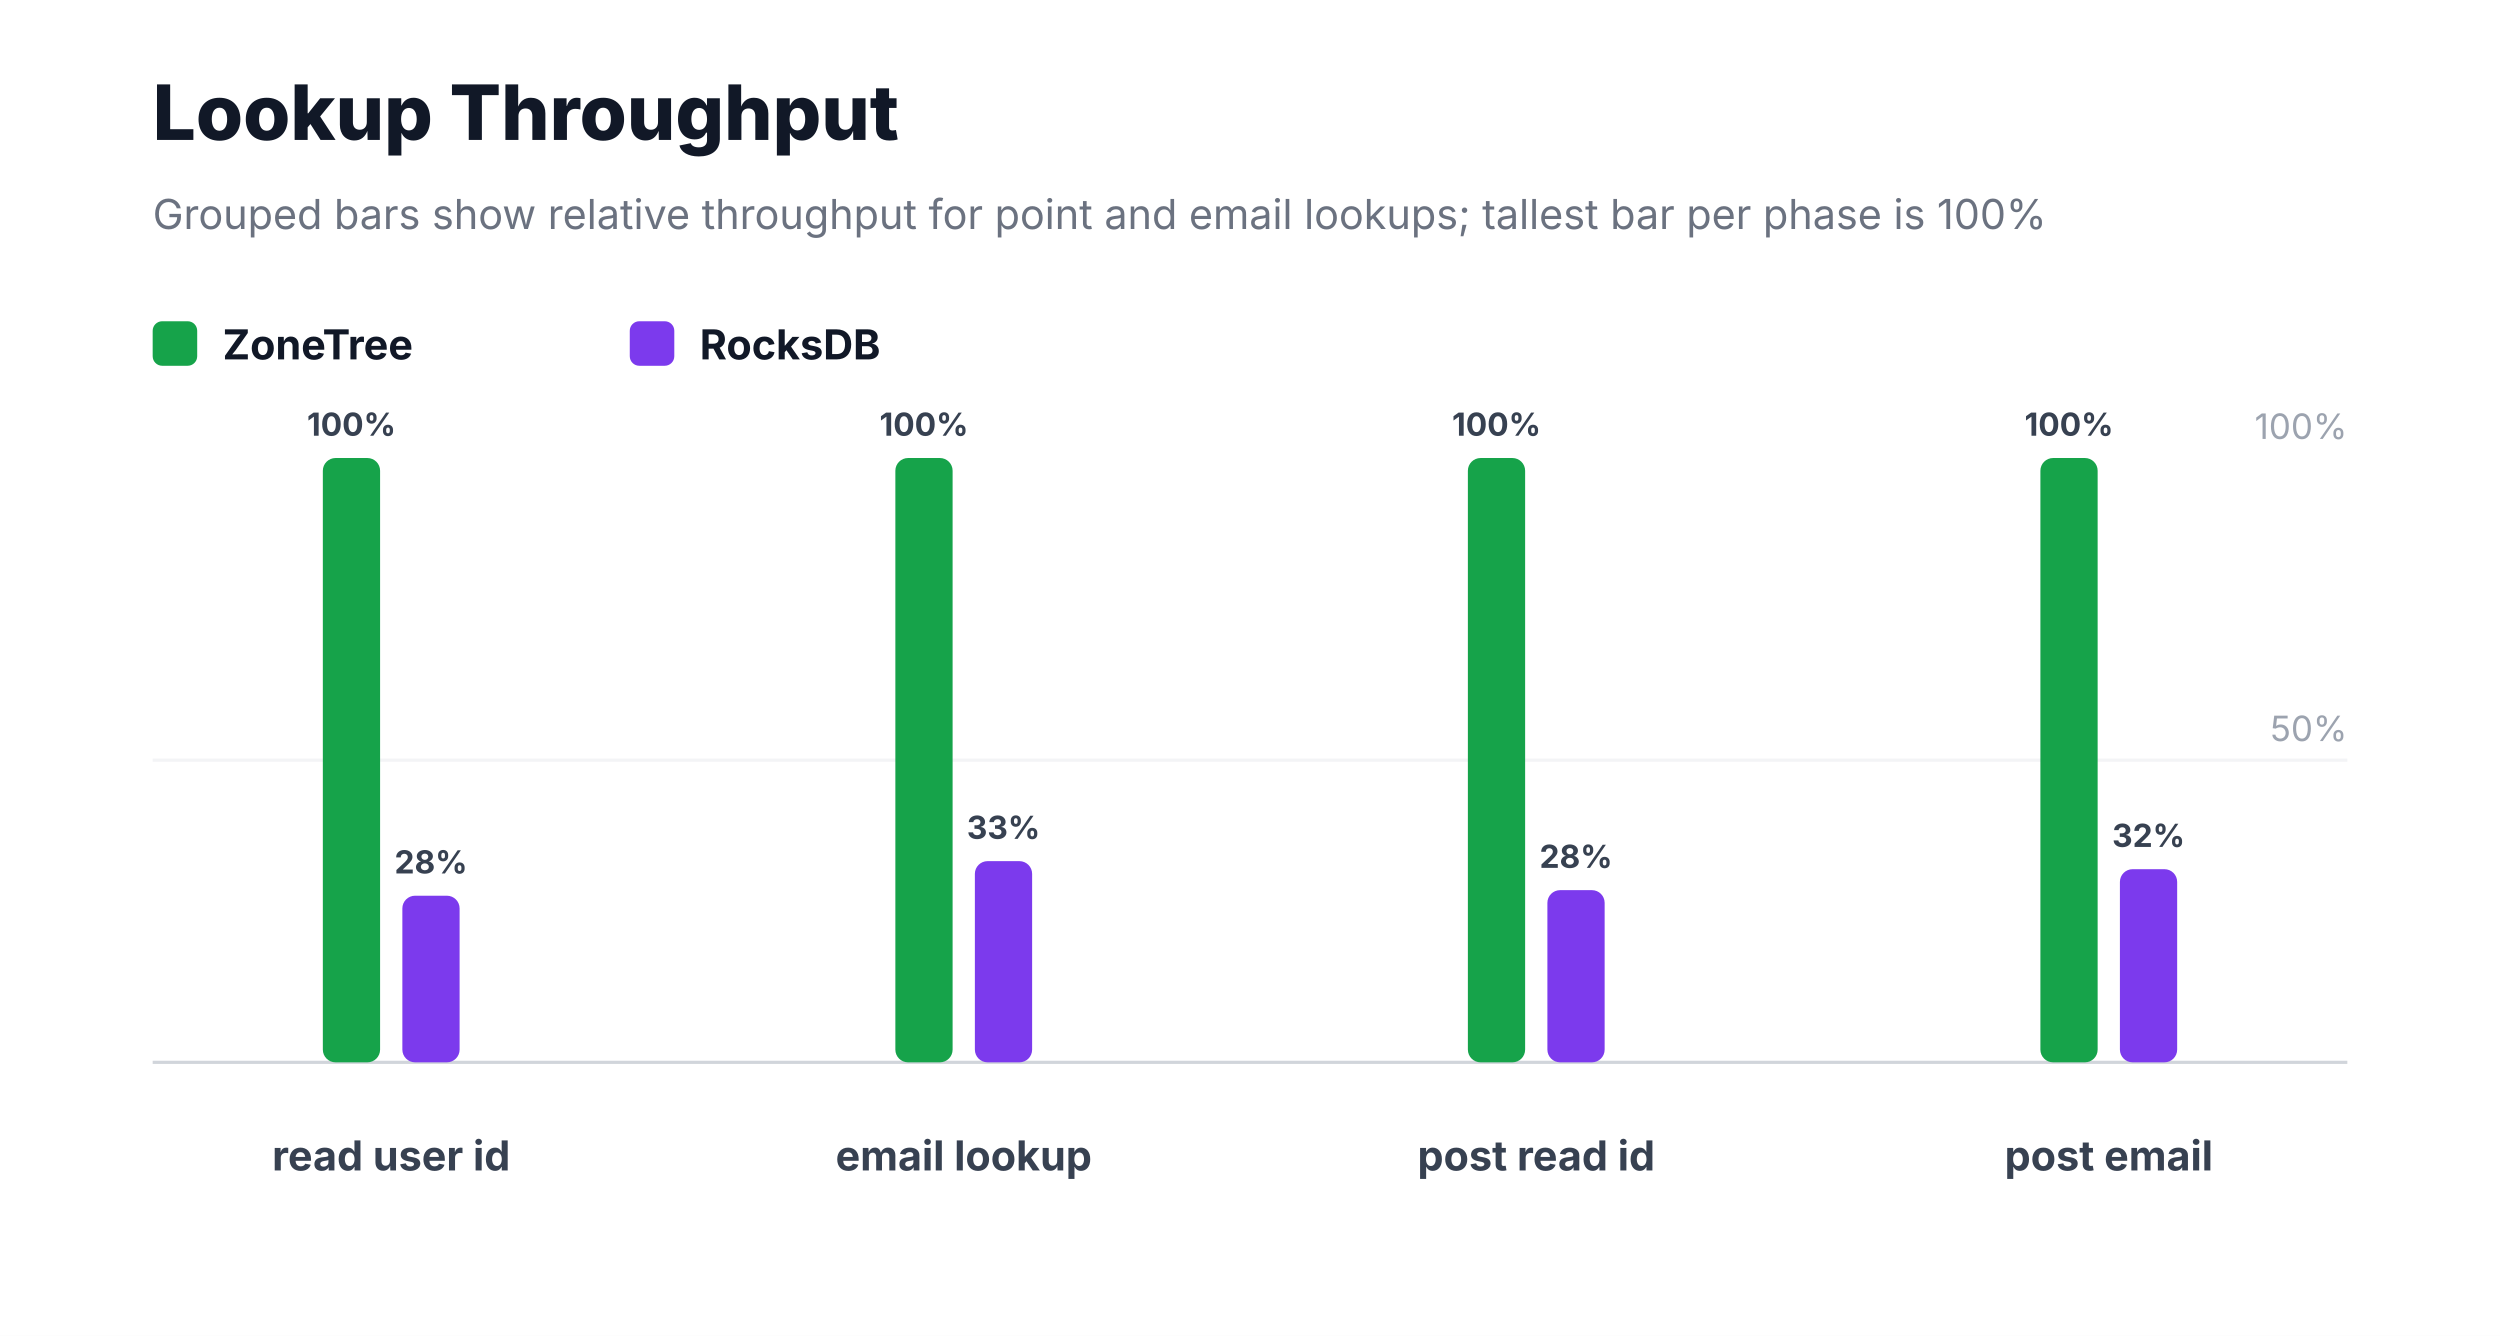
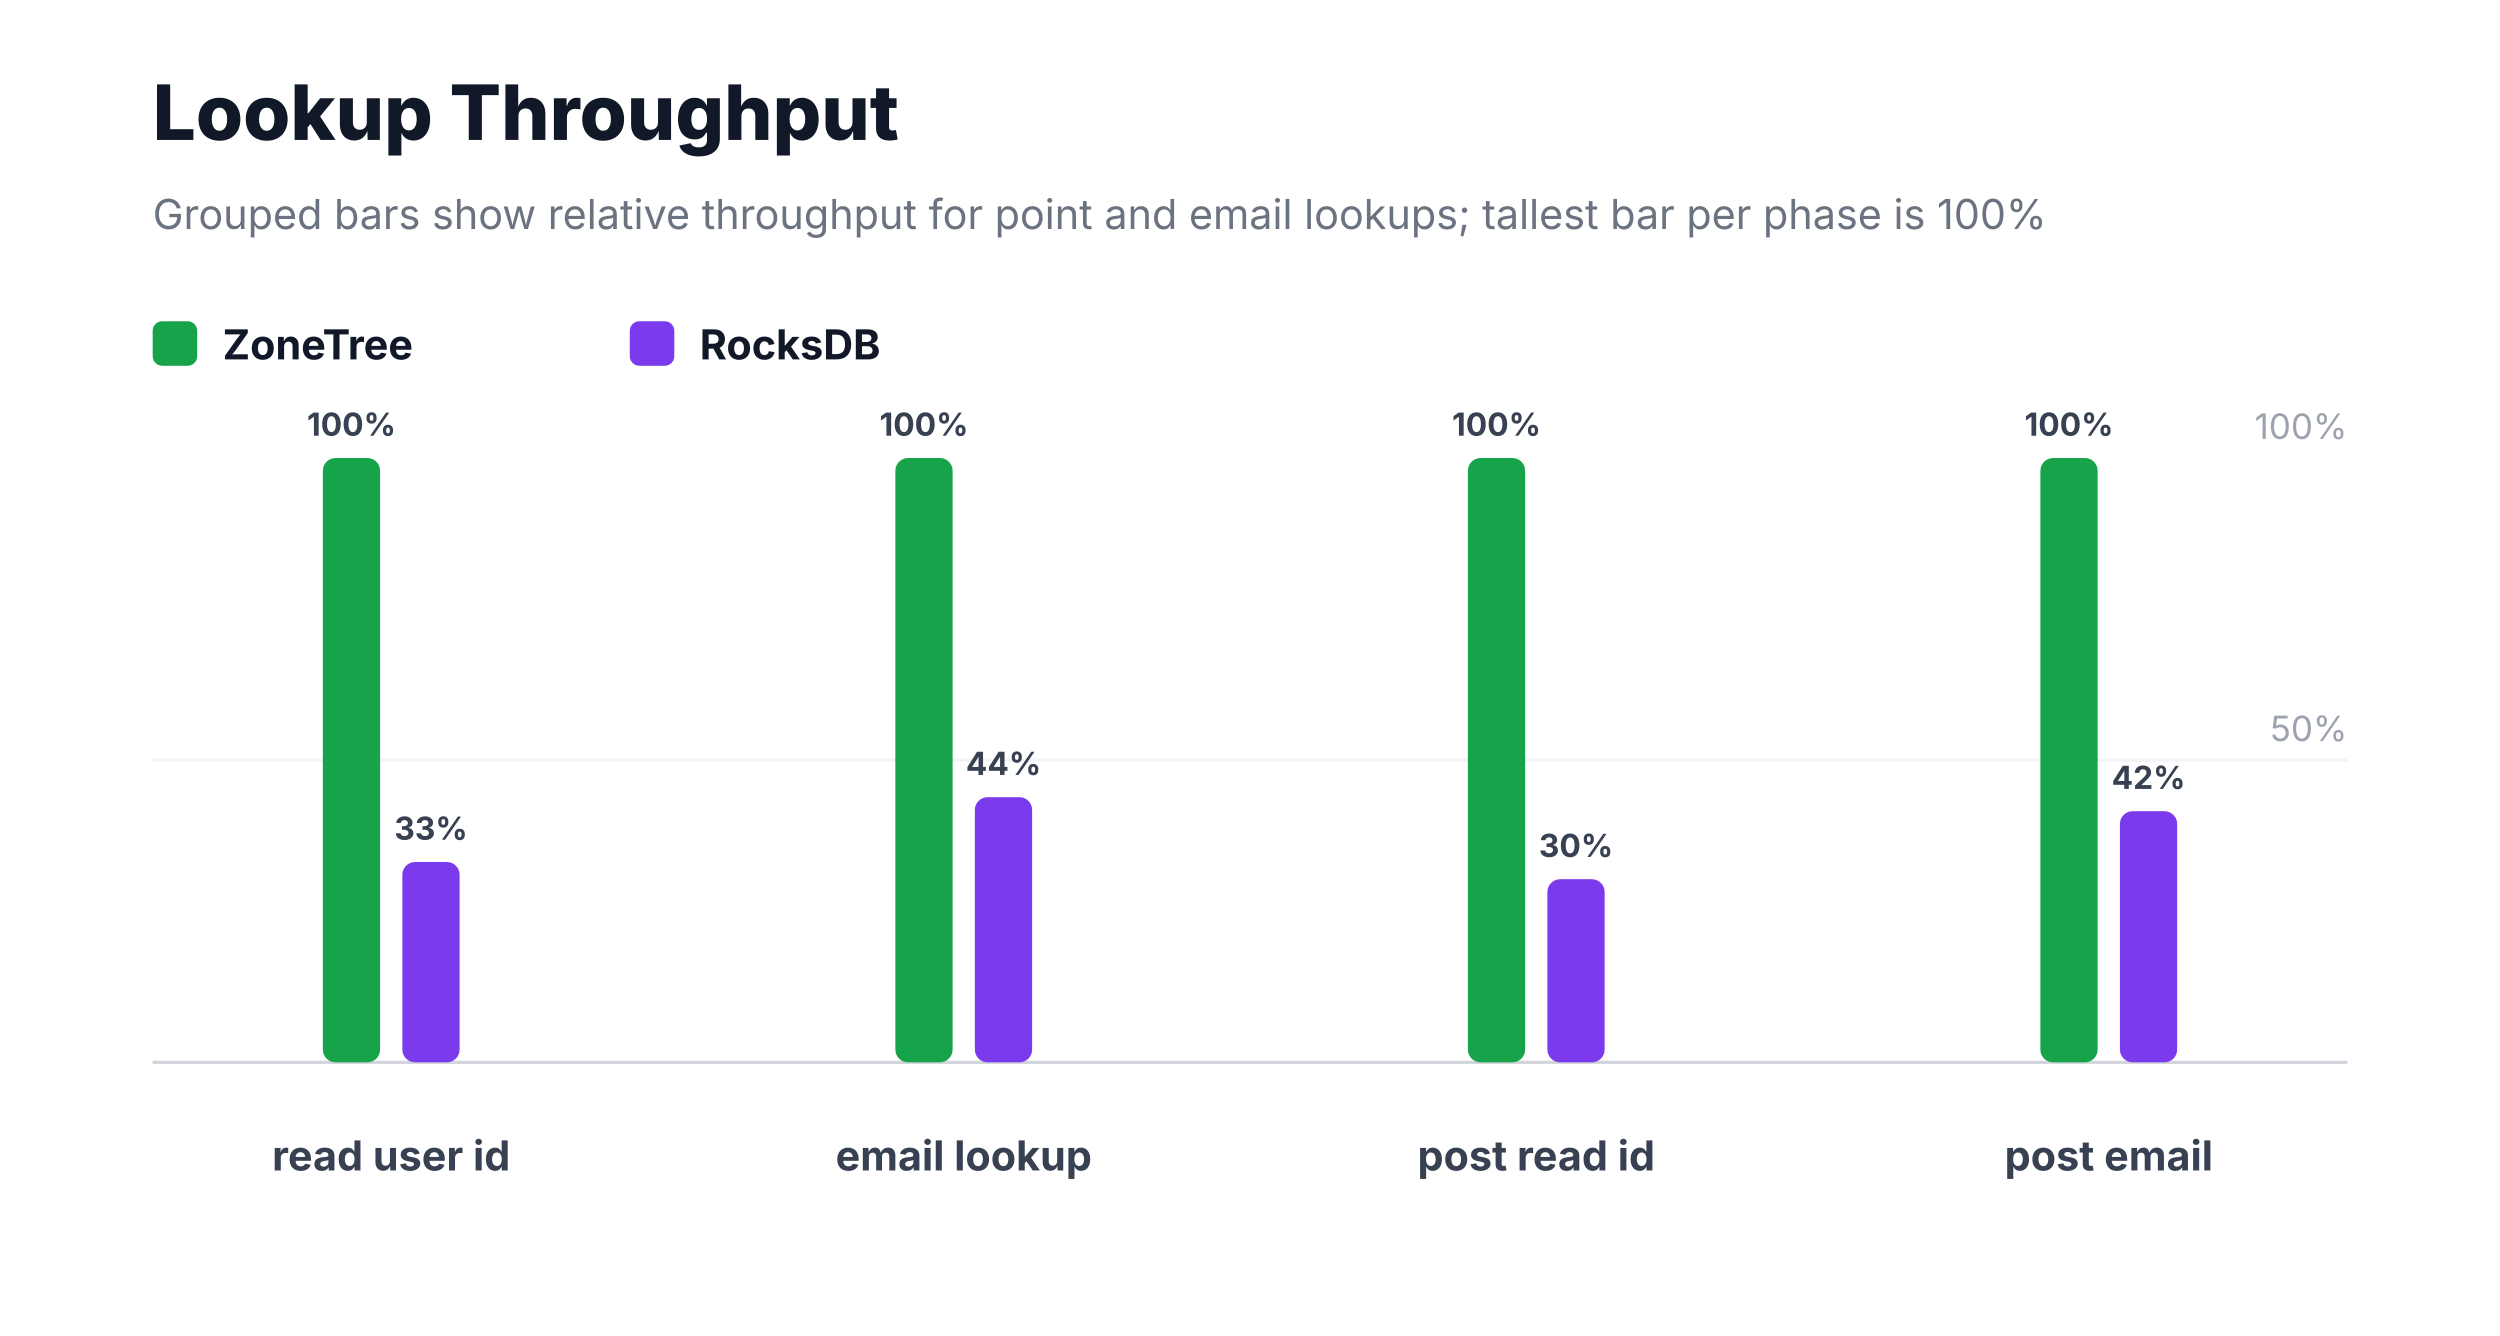
<svg xmlns="http://www.w3.org/2000/svg" width="786" height="420" viewBox="0 0 786 420" role="img" aria-label="Lookup Throughput">
  <style>
    text { font-family: Inter, Segoe UI, Arial, sans-serif; }
  </style>
  <rect width="100%" height="100%" fill="#ffffff" />
  <text x="48" y="44" font-size="24" font-weight="800" fill="#111827">Lookup Throughput</text>
  <text x="48" y="72" font-size="13" fill="#6b7280">Grouped bars show relative throughput for point and email lookups; tallest bar per phase is 100%</text>
  <rect x="48" y="101" width="14" height="14" rx="3" fill="#16a34a" />
  <text x="70" y="113" font-size="13" fill="#111827" text-anchor="start" font-weight="700">ZoneTree</text>
  <rect x="198" y="101" width="14" height="14" rx="3" fill="#7c3aed" />
  <text x="220" y="113" font-size="13" fill="#111827" text-anchor="start" font-weight="700">RocksDB</text>
  <line x1="48" y1="334" x2="738" y2="334" stroke="#d1d5db" stroke-width="1" />
  <line x1="48" y1="239" x2="738" y2="239" stroke="#f3f4f6" stroke-width="1" />
  <text x="738" y="233" font-size="11" fill="#9ca3af" text-anchor="end" font-weight="400">50%</text>
  <text x="738" y="138" font-size="11" fill="#9ca3af" text-anchor="end" font-weight="400">100%</text>
  <rect x="101.5" y="144" width="18" height="190" rx="4" fill="#16a34a" />
  <text x="110.5" y="137" font-size="10" fill="#374151" text-anchor="middle" font-weight="700">100%</text>
-   <rect x="126.5" y="281.61" width="18" height="52.39" rx="4" fill="#7c3aed" />
-   <text x="135.5" y="274.61" font-size="10" fill="#374151" text-anchor="middle" font-weight="700">28%</text>
+   <rect x="126.5" y="271.02" width="18" height="62.98" rx="4" fill="#7c3aed" />
+   <text x="135.5" y="264.02" font-size="10" fill="#374151" text-anchor="middle" font-weight="700">33%</text>
  <text x="123" y="368" font-size="13" fill="#374151" text-anchor="middle" font-weight="700">read user id</text>
  <rect x="281.5" y="144" width="18" height="190" rx="4" fill="#16a34a" />
  <text x="290.5" y="137" font-size="10" fill="#374151" text-anchor="middle" font-weight="700">100%</text>
-   <rect x="306.5" y="270.74" width="18" height="63.26" rx="4" fill="#7c3aed" />
-   <text x="315.5" y="263.74" font-size="10" fill="#374151" text-anchor="middle" font-weight="700">33%</text>
+   <rect x="306.5" y="250.63" width="18" height="83.37" rx="4" fill="#7c3aed" />
+   <text x="315.5" y="243.63" font-size="10" fill="#374151" text-anchor="middle" font-weight="700">44%</text>
  <text x="303" y="368" font-size="13" fill="#374151" text-anchor="middle" font-weight="700">email lookup</text>
  <rect x="461.5" y="144" width="18" height="190" rx="4" fill="#16a34a" />
  <text x="470.5" y="137" font-size="10" fill="#374151" text-anchor="middle" font-weight="700">100%</text>
-   <rect x="486.5" y="279.86" width="18" height="54.14" rx="4" fill="#7c3aed" />
-   <text x="495.5" y="272.86" font-size="10" fill="#374151" text-anchor="middle" font-weight="700">28%</text>
+   <rect x="486.5" y="276.43" width="18" height="57.57" rx="4" fill="#7c3aed" />
+   <text x="495.5" y="269.43" font-size="10" fill="#374151" text-anchor="middle" font-weight="700">30%</text>
  <text x="483" y="368" font-size="13" fill="#374151" text-anchor="middle" font-weight="700">post read id</text>
  <rect x="641.5" y="144" width="18" height="190" rx="4" fill="#16a34a" />
  <text x="650.5" y="137" font-size="10" fill="#374151" text-anchor="middle" font-weight="700">100%</text>
-   <rect x="666.5" y="273.27" width="18" height="60.73" rx="4" fill="#7c3aed" />
-   <text x="675.5" y="266.27" font-size="10" fill="#374151" text-anchor="middle" font-weight="700">32%</text>
+   <rect x="666.5" y="255.04" width="18" height="78.96" rx="4" fill="#7c3aed" />
+   <text x="675.5" y="248.04" font-size="10" fill="#374151" text-anchor="middle" font-weight="700">42%</text>
  <text x="663" y="368" font-size="13" fill="#374151" text-anchor="middle" font-weight="700">post email</text>
</svg>
